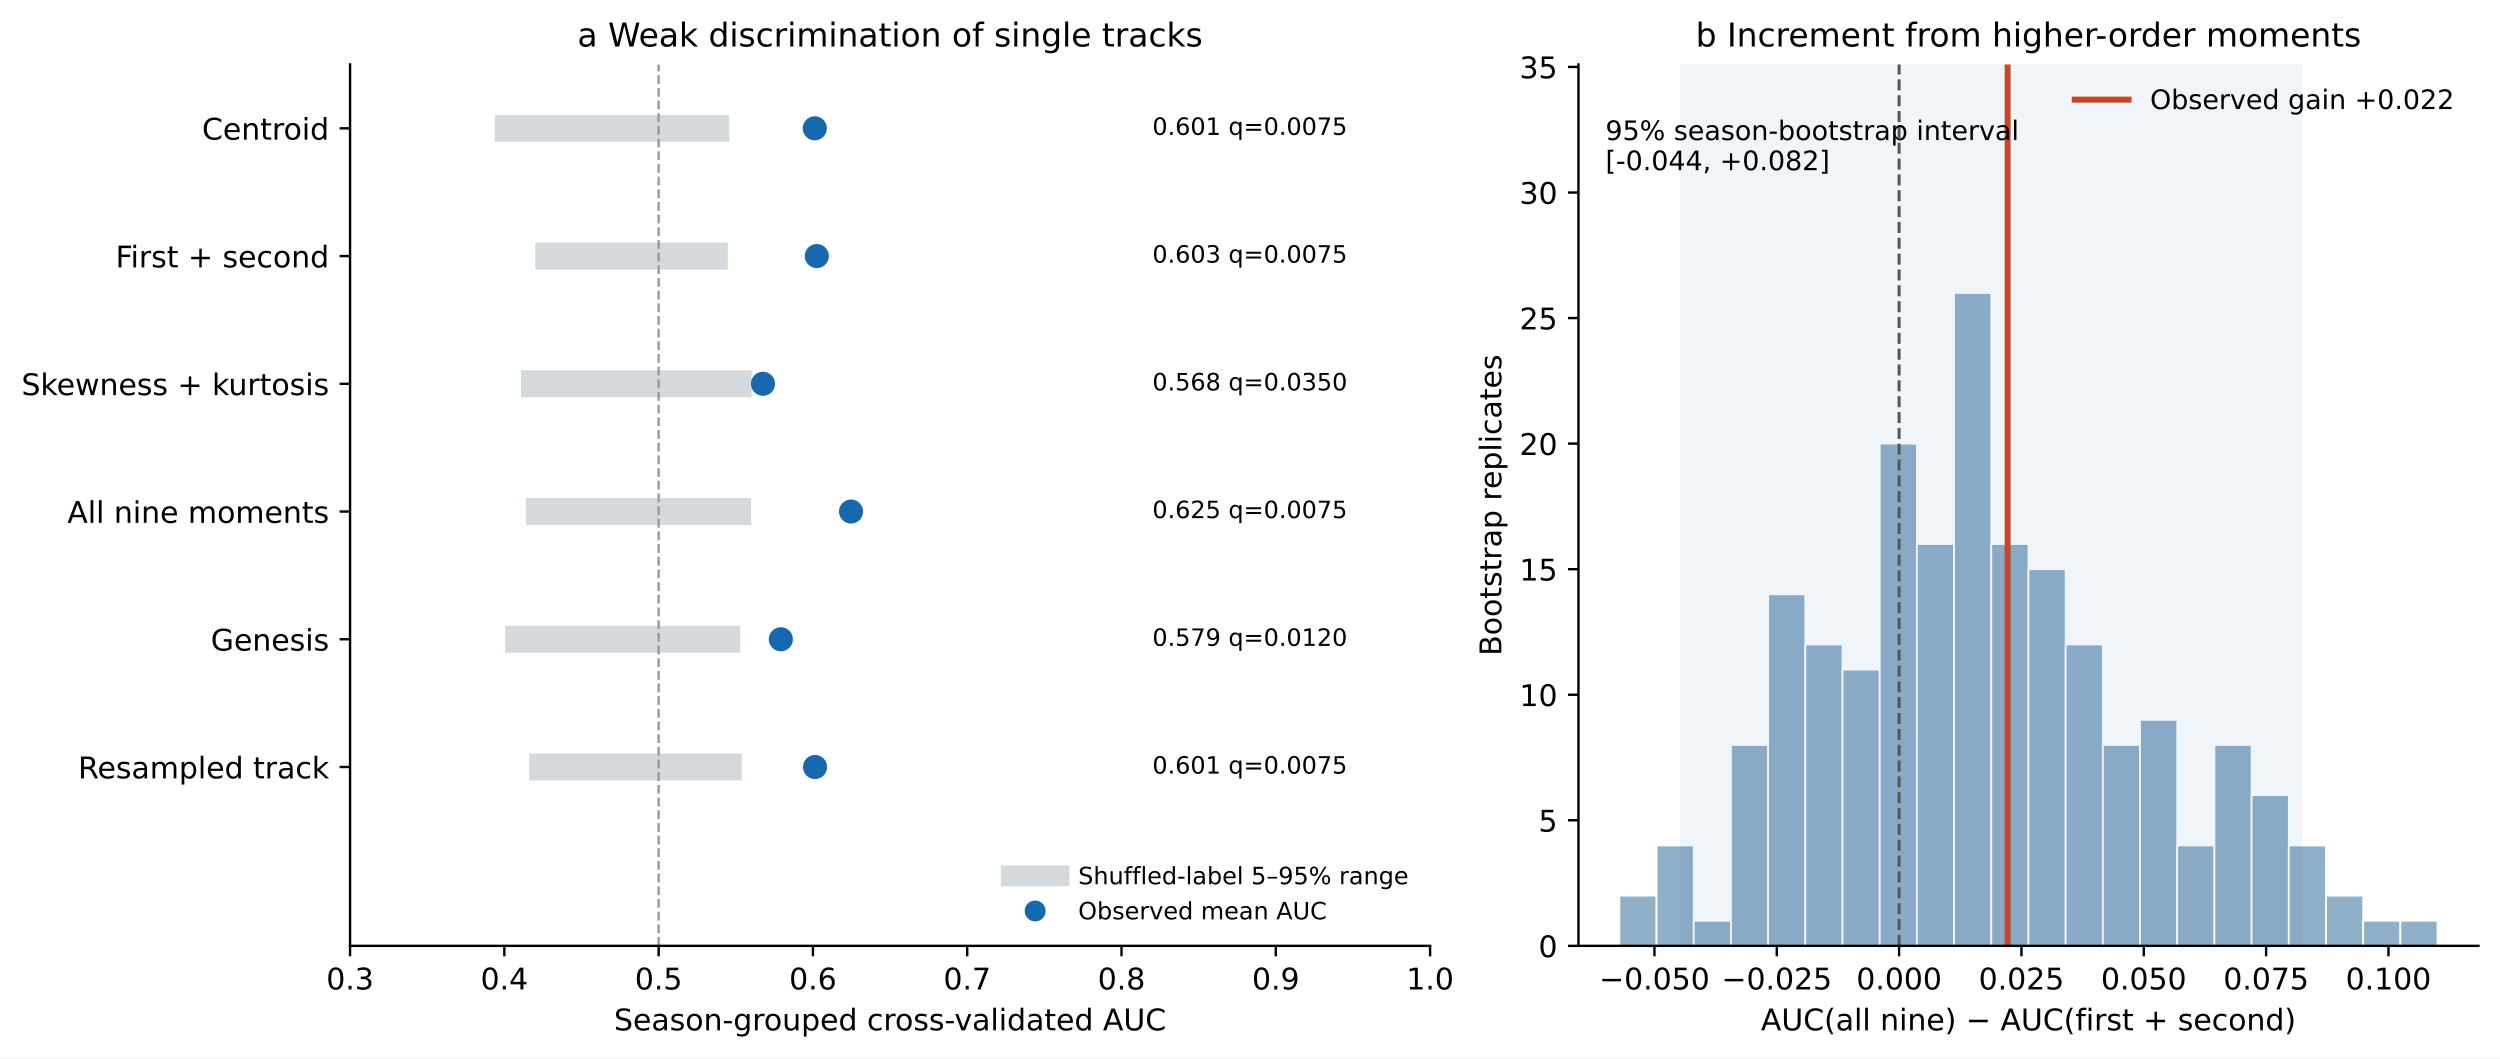
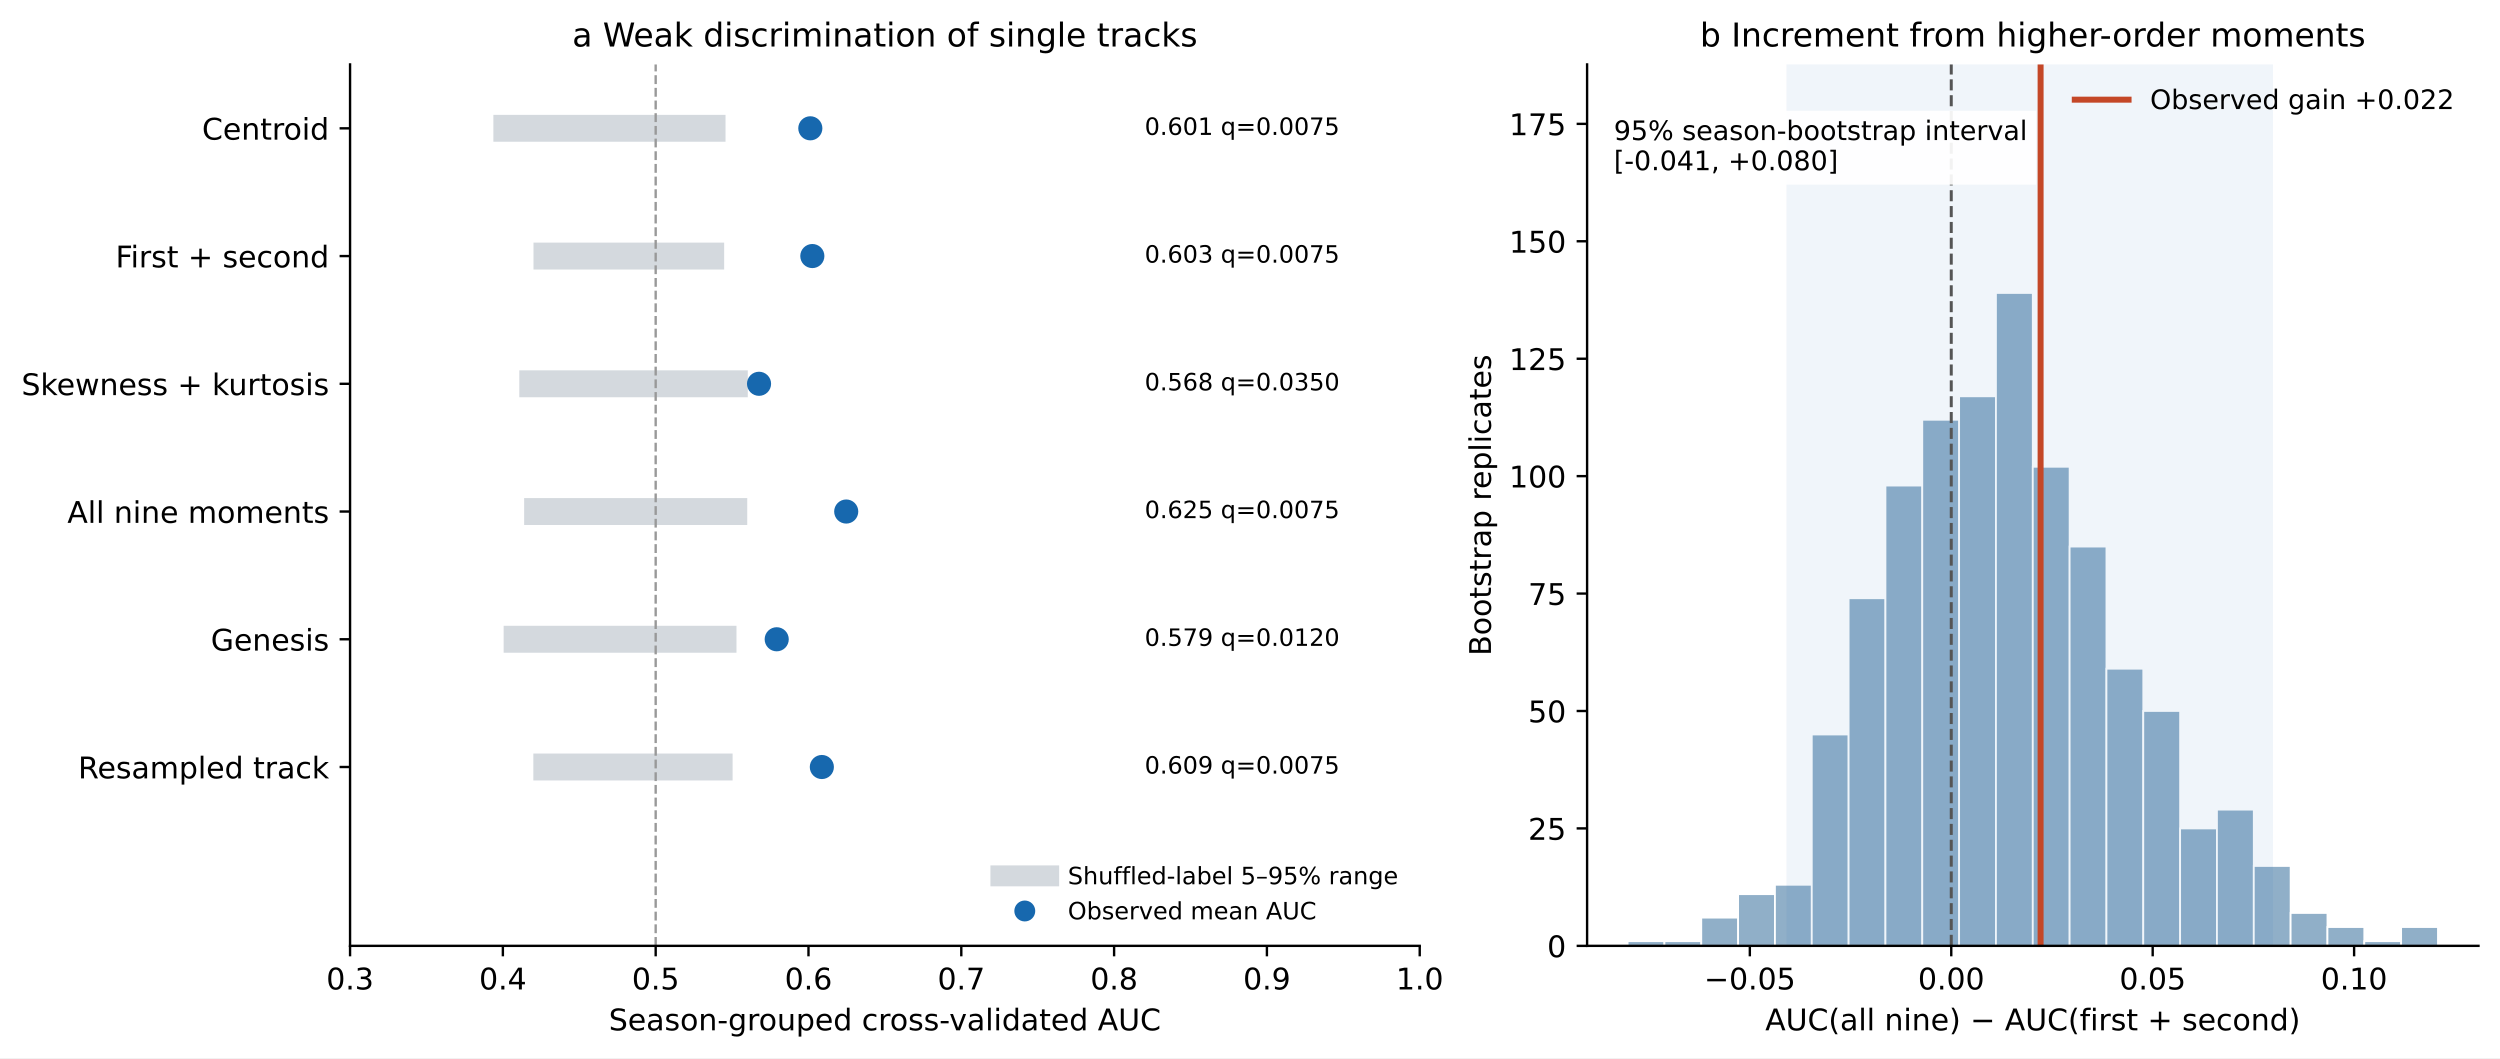
<svg xmlns="http://www.w3.org/2000/svg" xmlns:xlink="http://www.w3.org/1999/xlink" width="836.4pt" height="354pt" viewBox="0 0 836.4 354" version="1.1">
  <defs>
    <style type="text/css">*{stroke-linejoin: round; stroke-linecap: butt}</style>
  </defs>
  <g id="figure_1">
    <g id="patch_1">
      <path d="M 0 354  L 836.4 354  L 836.4 0  L 0 0  z " style="fill: #ffffff" />
    </g>
    <g id="axes_1">
      <g id="patch_2">
-         <path d="M 117.116 316.443  L 478.452 316.443  L 478.452 21.558  L 117.116 21.558  z " style="fill: #ffffff" />
+         <path d="M 117.116 316.443  L 474.981 316.443  L 474.981 21.558  L 117.116 21.558  z " style="fill: #ffffff" />
      </g>
      <g id="matplotlib.axis_1">
        <g id="xtick_1">
          <g id="line2d_1">
            <defs>
-               <path id="m82fbd889e7" d="M 0 0  L 0 3.5  " style="stroke: #000000; stroke-width: 0.8" />
+               <path id="m832412acba" d="M 0 0  L 0 3.5  " style="stroke: #000000; stroke-width: 0.8" />
            </defs>
            <g>
-               <use xlink:href="#m82fbd889e7" x="117.116" y="316.443" style="stroke: #000000; stroke-width: 0.8" />
+               <use xlink:href="#m832412acba" x="117.116" y="316.443" style="stroke: #000000; stroke-width: 0.8" />
            </g>
          </g>
          <g id="text_1">
            <text style="font-size: 10px; font-family: 'DejaVu Sans'; text-anchor: middle" x="117.116" y="331.042" transform="rotate(-0 117.1156 331.0417)">0.3</text>
          </g>
        </g>
        <g id="xtick_2">
          <g id="line2d_2">
            <g>
-               <use xlink:href="#m82fbd889e7" x="168.735" y="316.443" style="stroke: #000000; stroke-width: 0.8" />
+               <use xlink:href="#m832412acba" x="168.239" y="316.443" style="stroke: #000000; stroke-width: 0.8" />
            </g>
          </g>
          <g id="text_2">
-             <text style="font-size: 10px; font-family: 'DejaVu Sans'; text-anchor: middle" x="168.735" y="331.042" transform="rotate(-0 168.735 331.0417)">0.4</text>
+             <text style="font-size: 10px; font-family: 'DejaVu Sans'; text-anchor: middle" x="168.239" y="331.042" transform="rotate(-0 168.2393 331.0417)">0.4</text>
          </g>
        </g>
        <g id="xtick_3">
          <g id="line2d_3">
            <g>
-               <use xlink:href="#m82fbd889e7" x="220.354" y="316.443" style="stroke: #000000; stroke-width: 0.8" />
+               <use xlink:href="#m832412acba" x="219.363" y="316.443" style="stroke: #000000; stroke-width: 0.8" />
            </g>
          </g>
          <g id="text_3">
-             <text style="font-size: 10px; font-family: 'DejaVu Sans'; text-anchor: middle" x="220.354" y="331.042" transform="rotate(-0 220.3545 331.0417)">0.5</text>
+             <text style="font-size: 10px; font-family: 'DejaVu Sans'; text-anchor: middle" x="219.363" y="331.042" transform="rotate(-0 219.3629 331.0417)">0.5</text>
          </g>
        </g>
        <g id="xtick_4">
          <g id="line2d_4">
            <g>
-               <use xlink:href="#m82fbd889e7" x="271.974" y="316.443" style="stroke: #000000; stroke-width: 0.8" />
+               <use xlink:href="#m832412acba" x="270.487" y="316.443" style="stroke: #000000; stroke-width: 0.8" />
            </g>
          </g>
          <g id="text_4">
-             <text style="font-size: 10px; font-family: 'DejaVu Sans'; text-anchor: middle" x="271.974" y="331.042" transform="rotate(-0 271.9739 331.0417)">0.6</text>
+             <text style="font-size: 10px; font-family: 'DejaVu Sans'; text-anchor: middle" x="270.487" y="331.042" transform="rotate(-0 270.4865 331.0417)">0.6</text>
          </g>
        </g>
        <g id="xtick_5">
          <g id="line2d_5">
            <g>
-               <use xlink:href="#m82fbd889e7" x="323.593" y="316.443" style="stroke: #000000; stroke-width: 0.8" />
+               <use xlink:href="#m832412acba" x="321.61" y="316.443" style="stroke: #000000; stroke-width: 0.8" />
            </g>
          </g>
          <g id="text_5">
-             <text style="font-size: 10px; font-family: 'DejaVu Sans'; text-anchor: middle" x="323.593" y="331.042" transform="rotate(-0 323.5933 331.0417)">0.7</text>
+             <text style="font-size: 10px; font-family: 'DejaVu Sans'; text-anchor: middle" x="321.61" y="331.042" transform="rotate(-0 321.6102 331.0417)">0.7</text>
          </g>
        </g>
        <g id="xtick_6">
          <g id="line2d_6">
            <g>
-               <use xlink:href="#m82fbd889e7" x="375.213" y="316.443" style="stroke: #000000; stroke-width: 0.8" />
+               <use xlink:href="#m832412acba" x="372.734" y="316.443" style="stroke: #000000; stroke-width: 0.8" />
            </g>
          </g>
          <g id="text_6">
-             <text style="font-size: 10px; font-family: 'DejaVu Sans'; text-anchor: middle" x="375.213" y="331.042" transform="rotate(-0 375.2127 331.0417)">0.8</text>
+             <text style="font-size: 10px; font-family: 'DejaVu Sans'; text-anchor: middle" x="372.734" y="331.042" transform="rotate(-0 372.7338 331.0417)">0.8</text>
          </g>
        </g>
        <g id="xtick_7">
          <g id="line2d_7">
            <g>
-               <use xlink:href="#m82fbd889e7" x="426.832" y="316.443" style="stroke: #000000; stroke-width: 0.8" />
+               <use xlink:href="#m832412acba" x="423.857" y="316.443" style="stroke: #000000; stroke-width: 0.8" />
            </g>
          </g>
          <g id="text_7">
-             <text style="font-size: 10px; font-family: 'DejaVu Sans'; text-anchor: middle" x="426.832" y="331.042" transform="rotate(-0 426.8321 331.0417)">0.9</text>
+             <text style="font-size: 10px; font-family: 'DejaVu Sans'; text-anchor: middle" x="423.857" y="331.042" transform="rotate(-0 423.8575 331.0417)">0.9</text>
          </g>
        </g>
        <g id="xtick_8">
          <g id="line2d_8">
            <g>
-               <use xlink:href="#m82fbd889e7" x="478.452" y="316.443" style="stroke: #000000; stroke-width: 0.8" />
+               <use xlink:href="#m832412acba" x="474.981" y="316.443" style="stroke: #000000; stroke-width: 0.8" />
            </g>
          </g>
          <g id="text_8">
-             <text style="font-size: 10px; font-family: 'DejaVu Sans'; text-anchor: middle" x="478.452" y="331.042" transform="rotate(-0 478.4516 331.0417)">1.0</text>
+             <text style="font-size: 10px; font-family: 'DejaVu Sans'; text-anchor: middle" x="474.981" y="331.042" transform="rotate(-0 474.9811 331.0417)">1.0</text>
          </g>
        </g>
        <g id="text_9">
-           <text style="font-size: 10px; font-family: 'DejaVu Sans'; text-anchor: middle" x="297.784" y="344.72" transform="rotate(-0 297.7836 344.7198)">Season-grouped cross-validated AUC</text>
+           <text style="font-size: 10px; font-family: 'DejaVu Sans'; text-anchor: middle" x="296.048" y="344.72" transform="rotate(-0 296.0484 344.7198)">Season-grouped cross-validated AUC</text>
        </g>
      </g>
      <g id="matplotlib.axis_2">
        <g id="ytick_1">
          <g id="line2d_9">
            <defs>
-               <path id="mb1f8566d86" d="M 0 0  L -3.5 0  " style="stroke: #000000; stroke-width: 0.8" />
+               <path id="mccb483ec18" d="M 0 0  L -3.5 0  " style="stroke: #000000; stroke-width: 0.8" />
            </defs>
            <g>
-               <use xlink:href="#mb1f8566d86" x="117.116" y="42.927" style="stroke: #000000; stroke-width: 0.8" />
+               <use xlink:href="#mccb483ec18" x="117.116" y="42.927" style="stroke: #000000; stroke-width: 0.8" />
            </g>
          </g>
          <g id="text_10">
            <text style="font-size: 10px; font-family: 'DejaVu Sans'; text-anchor: end" x="110.116" y="46.726" transform="rotate(-0 110.1156 46.72598)">Centroid</text>
          </g>
        </g>
        <g id="ytick_2">
          <g id="line2d_10">
            <g>
-               <use xlink:href="#mb1f8566d86" x="117.116" y="85.664" style="stroke: #000000; stroke-width: 0.8" />
+               <use xlink:href="#mccb483ec18" x="117.116" y="85.664" style="stroke: #000000; stroke-width: 0.8" />
            </g>
          </g>
          <g id="text_11">
            <text style="font-size: 10px; font-family: 'DejaVu Sans'; text-anchor: end" x="110.116" y="89.463" transform="rotate(-0 110.1156 89.46293)">First + second</text>
          </g>
        </g>
        <g id="ytick_3">
          <g id="line2d_11">
            <g>
-               <use xlink:href="#mb1f8566d86" x="117.116" y="128.401" style="stroke: #000000; stroke-width: 0.8" />
+               <use xlink:href="#mccb483ec18" x="117.116" y="128.401" style="stroke: #000000; stroke-width: 0.8" />
            </g>
          </g>
          <g id="text_12">
            <text style="font-size: 10px; font-family: 'DejaVu Sans'; text-anchor: end" x="110.116" y="132.2" transform="rotate(-0 110.1156 132.1999)">Skewness + kurtosis</text>
          </g>
        </g>
        <g id="ytick_4">
          <g id="line2d_12">
            <g>
-               <use xlink:href="#mb1f8566d86" x="117.116" y="171.138" style="stroke: #000000; stroke-width: 0.8" />
+               <use xlink:href="#mccb483ec18" x="117.116" y="171.138" style="stroke: #000000; stroke-width: 0.8" />
            </g>
          </g>
          <g id="text_13">
            <text style="font-size: 10px; font-family: 'DejaVu Sans'; text-anchor: end" x="110.116" y="174.937" transform="rotate(-0 110.1156 174.9368)">All nine moments</text>
          </g>
        </g>
        <g id="ytick_5">
          <g id="line2d_13">
            <g>
-               <use xlink:href="#mb1f8566d86" x="117.116" y="213.875" style="stroke: #000000; stroke-width: 0.8" />
+               <use xlink:href="#mccb483ec18" x="117.116" y="213.875" style="stroke: #000000; stroke-width: 0.8" />
            </g>
          </g>
          <g id="text_14">
            <text style="font-size: 10px; font-family: 'DejaVu Sans'; text-anchor: end" x="110.116" y="217.674" transform="rotate(-0 110.1156 217.6738)">Genesis</text>
          </g>
        </g>
        <g id="ytick_6">
          <g id="line2d_14">
            <g>
-               <use xlink:href="#mb1f8566d86" x="117.116" y="256.612" style="stroke: #000000; stroke-width: 0.8" />
+               <use xlink:href="#mccb483ec18" x="117.116" y="256.612" style="stroke: #000000; stroke-width: 0.8" />
            </g>
          </g>
          <g id="text_15">
            <text style="font-size: 10px; font-family: 'DejaVu Sans'; text-anchor: end" x="110.116" y="260.411" transform="rotate(-0 110.1156 260.4108)">Resampled track</text>
          </g>
        </g>
      </g>
      <g id="line2d_15">
-         <path d="M 165.528 42.927  L 243.952 42.927  " clip-path="url(#pa5788b95f7)" style="fill: none; stroke: #d4d9de; stroke-width: 9" />
+         <path d="M 165.063 42.927  L 242.733 42.927  " clip-path="url(#pb0709f061c)" style="fill: none; stroke: #d4d9de; stroke-width: 9" />
      </g>
      <g id="line2d_16">
-         <path d="M 179.082 85.664  L 243.489 85.664  " clip-path="url(#pa5788b95f7)" style="fill: none; stroke: #d4d9de; stroke-width: 9" />
+         <path d="M 178.487 85.664  L 242.275 85.664  " clip-path="url(#pb0709f061c)" style="fill: none; stroke: #d4d9de; stroke-width: 9" />
      </g>
      <g id="line2d_17">
-         <path d="M 174.286 128.401  L 251.472 128.401  " clip-path="url(#pa5788b95f7)" style="fill: none; stroke: #d4d9de; stroke-width: 9" />
+         <path d="M 173.737 128.401  L 250.181 128.401  " clip-path="url(#pb0709f061c)" style="fill: none; stroke: #d4d9de; stroke-width: 9" />
      </g>
      <g id="line2d_18">
-         <path d="M 175.922 171.138  L 251.286 171.138  " clip-path="url(#pa5788b95f7)" style="fill: none; stroke: #d4d9de; stroke-width: 9" />
+         <path d="M 175.357 171.138  L 249.997 171.138  " clip-path="url(#pb0709f061c)" style="fill: none; stroke: #d4d9de; stroke-width: 9" />
      </g>
      <g id="line2d_19">
-         <path d="M 168.997 213.875  L 247.65 213.875  " clip-path="url(#pa5788b95f7)" style="fill: none; stroke: #d4d9de; stroke-width: 9" />
+         <path d="M 168.499 213.875  L 246.396 213.875  " clip-path="url(#pb0709f061c)" style="fill: none; stroke: #d4d9de; stroke-width: 9" />
      </g>
      <g id="line2d_20">
-         <path d="M 177.06 256.612  L 248.175 256.612  " clip-path="url(#pa5788b95f7)" style="fill: none; stroke: #d4d9de; stroke-width: 9" />
+         <path d="M 178.431 256.612  L 245.104 256.612  " clip-path="url(#pb0709f061c)" style="fill: none; stroke: #d4d9de; stroke-width: 9" />
      </g>
      <g id="line2d_21">
-         <path d="M 220.354 316.443  L 220.354 21.558  " clip-path="url(#pa5788b95f7)" style="fill: none; stroke-dasharray: 2.96,1.28; stroke-dashoffset: 0; stroke: #999999; stroke-width: 0.8" />
+         <path d="M 219.363 316.443  L 219.363 21.558  " clip-path="url(#pb0709f061c)" style="fill: none; stroke-dasharray: 2.96,1.28; stroke-dashoffset: 0; stroke: #999999; stroke-width: 0.8" />
      </g>
      <g id="patch_3">
        <path d="M 117.116 316.443  L 117.116 21.558  " style="fill: none; stroke: #000000; stroke-width: 0.8; stroke-linejoin: miter; stroke-linecap: square" />
      </g>
      <g id="patch_4">
-         <path d="M 117.116 316.443  L 478.452 316.443  " style="fill: none; stroke: #000000; stroke-width: 0.8; stroke-linejoin: miter; stroke-linecap: square" />
+         <path d="M 117.116 316.443  L 474.981 316.443  " style="fill: none; stroke: #000000; stroke-width: 0.8; stroke-linejoin: miter; stroke-linecap: square" />
      </g>
      <g id="text_16">
-         <text style="font-size: 8px; font-family: 'DejaVu Sans'; text-anchor: start" x="385.537" y="45.134" transform="rotate(-0 385.5366 45.13426)">0.601  q=0.0075</text>
+         <text style="font-size: 8px; font-family: 'DejaVu Sans'; text-anchor: start" x="382.959" y="45.134" transform="rotate(-0 382.9586 45.13426)">0.601  q=0.0075</text>
      </g>
      <g id="text_17">
-         <text style="font-size: 8px; font-family: 'DejaVu Sans'; text-anchor: start" x="385.537" y="87.871" transform="rotate(-0 385.5366 87.87121)">0.603  q=0.0075</text>
+         <text style="font-size: 8px; font-family: 'DejaVu Sans'; text-anchor: start" x="382.959" y="87.871" transform="rotate(-0 382.9586 87.87121)">0.603  q=0.0075</text>
      </g>
      <g id="text_18">
-         <text style="font-size: 8px; font-family: 'DejaVu Sans'; text-anchor: start" x="385.537" y="130.608" transform="rotate(-0 385.5366 130.6082)">0.568  q=0.0350</text>
+         <text style="font-size: 8px; font-family: 'DejaVu Sans'; text-anchor: start" x="382.959" y="130.608" transform="rotate(-0 382.9586 130.6082)">0.568  q=0.0350</text>
      </g>
      <g id="text_19">
-         <text style="font-size: 8px; font-family: 'DejaVu Sans'; text-anchor: start" x="385.537" y="173.345" transform="rotate(-0 385.5366 173.3451)">0.625  q=0.0075</text>
+         <text style="font-size: 8px; font-family: 'DejaVu Sans'; text-anchor: start" x="382.959" y="173.345" transform="rotate(-0 382.9586 173.3451)">0.625  q=0.0075</text>
      </g>
      <g id="text_20">
-         <text style="font-size: 8px; font-family: 'DejaVu Sans'; text-anchor: start" x="385.537" y="216.082" transform="rotate(-0 385.5366 216.0821)">0.579  q=0.0120</text>
+         <text style="font-size: 8px; font-family: 'DejaVu Sans'; text-anchor: start" x="382.959" y="216.082" transform="rotate(-0 382.9586 216.0821)">0.579  q=0.0120</text>
      </g>
      <g id="text_21">
-         <text style="font-size: 8px; font-family: 'DejaVu Sans'; text-anchor: start" x="385.537" y="258.819" transform="rotate(-0 385.5366 258.819)">0.601  q=0.0075</text>
+         <text style="font-size: 8px; font-family: 'DejaVu Sans'; text-anchor: start" x="382.959" y="258.819" transform="rotate(-0 382.9586 258.819)">0.609  q=0.0075</text>
      </g>
      <g id="text_22">
-         <text style="font-size: 11px; font-family: 'DejaVu Sans'; text-anchor: middle" x="297.784" y="15.558" transform="rotate(-0 297.7836 15.55828)">a  Weak discrimination of single tracks</text>
+         <text style="font-size: 11px; font-family: 'DejaVu Sans'; text-anchor: middle" x="296.048" y="15.558" transform="rotate(-0 296.0484 15.55828)">a  Weak discrimination of single tracks</text>
      </g>
      <g id="PathCollection_1">
        <defs>
-           <path id="m82c03197bf" d="M 0 3.536  C 0.938 3.536 1.837 3.163 2.5 2.5  C 3.163 1.837 3.536 0.938 3.536 0  C 3.536 -0.938 3.163 -1.837 2.5 -2.5  C 1.837 -3.163 0.938 -3.536 0 -3.536  C -0.938 -3.536 -1.837 -3.163 -2.5 -2.5  C -3.163 -1.837 -3.536 -0.938 -3.536 0  C -3.536 0.938 -3.163 1.837 -2.5 2.5  C -1.837 3.163 -0.938 3.536 0 3.536  z " style="stroke: #1768ae" />
+           <path id="m136014bc84" d="M 0 3.536  C 0.938 3.536 1.837 3.163 2.5 2.5  C 3.163 1.837 3.536 0.938 3.536 0  C 3.536 -0.938 3.163 -1.837 2.5 -2.5  C 1.837 -3.163 0.938 -3.536 0 -3.536  C -0.938 -3.536 -1.837 -3.163 -2.5 -2.5  C -3.163 -1.837 -3.536 -0.938 -3.536 0  C -3.536 0.938 -3.163 1.837 -2.5 2.5  C -1.837 3.163 -0.938 3.536 0 3.536  z " style="stroke: #1768ae" />
        </defs>
-         <g clip-path="url(#pa5788b95f7)">
-           <use xlink:href="#m82c03197bf" x="272.594" y="42.927" style="fill: #1768ae; stroke: #1768ae" />
+         <g clip-path="url(#pb0709f061c)">
+           <use xlink:href="#m136014bc84" x="271.101" y="42.927" style="fill: #1768ae; stroke: #1768ae" />
        </g>
      </g>
      <g id="PathCollection_2">
-         <g clip-path="url(#pa5788b95f7)">
-           <use xlink:href="#m82c03197bf" x="273.274" y="85.664" style="fill: #1768ae; stroke: #1768ae" />
+         <g clip-path="url(#pb0709f061c)">
+           <use xlink:href="#m136014bc84" x="271.774" y="85.664" style="fill: #1768ae; stroke: #1768ae" />
        </g>
      </g>
      <g id="PathCollection_3">
-         <g clip-path="url(#pa5788b95f7)">
-           <use xlink:href="#m82c03197bf" x="255.269" y="128.401" style="fill: #1768ae; stroke: #1768ae" />
+         <g clip-path="url(#pb0709f061c)">
+           <use xlink:href="#m136014bc84" x="253.942" y="128.401" style="fill: #1768ae; stroke: #1768ae" />
        </g>
      </g>
      <g id="PathCollection_4">
-         <g clip-path="url(#pa5788b95f7)">
-           <use xlink:href="#m82c03197bf" x="284.722" y="171.138" style="fill: #1768ae; stroke: #1768ae" />
+         <g clip-path="url(#pb0709f061c)">
+           <use xlink:href="#m136014bc84" x="283.112" y="171.138" style="fill: #1768ae; stroke: #1768ae" />
        </g>
      </g>
      <g id="PathCollection_5">
-         <g clip-path="url(#pa5788b95f7)">
-           <use xlink:href="#m82c03197bf" x="261.24" y="213.875" style="fill: #1768ae; stroke: #1768ae" />
+         <g clip-path="url(#pb0709f061c)">
+           <use xlink:href="#m136014bc84" x="259.856" y="213.875" style="fill: #1768ae; stroke: #1768ae" />
        </g>
      </g>
      <g id="PathCollection_6">
-         <g clip-path="url(#pa5788b95f7)">
-           <use xlink:href="#m82c03197bf" x="272.678" y="256.612" style="fill: #1768ae; stroke: #1768ae" />
+         <g clip-path="url(#pb0709f061c)">
+           <use xlink:href="#m136014bc84" x="274.957" y="256.612" style="fill: #1768ae; stroke: #1768ae" />
        </g>
      </g>
      <g id="legend_1">
        <g id="line2d_22">
-           <path d="M 338.323 293.037  L 346.323 293.037  L 354.323 293.037  " style="fill: none; stroke: #d4d9de; stroke-width: 7; stroke-linecap: square" />
+           <path d="M 334.852 293.037  L 342.852 293.037  L 350.852 293.037  " style="fill: none; stroke: #d4d9de; stroke-width: 7; stroke-linecap: square" />
        </g>
        <g id="text_23">
-           <text style="font-size: 8px; font-family: 'DejaVu Sans'; text-anchor: start" x="360.723" y="295.837" transform="rotate(-0 360.7228 295.837)">Shuffled-label 5–95% range</text>
+           <text style="font-size: 8px; font-family: 'DejaVu Sans'; text-anchor: start" x="357.252" y="295.837" transform="rotate(-0 357.2524 295.837)">Shuffled-label 5–95% range</text>
        </g>
        <g id="line2d_23">
          <defs>
-             <path id="m5c2bfd6a85" d="M 0 3  C 0.796 3 1.559 2.684 2.121 2.121  C 2.684 1.559 3 0.796 3 0  C 3 -0.796 2.684 -1.559 2.121 -2.121  C 1.559 -2.684 0.796 -3 0 -3  C -0.796 -3 -1.559 -2.684 -2.121 -2.121  C -2.684 -1.559 -3 -0.796 -3 0  C -3 0.796 -2.684 1.559 -2.121 2.121  C -1.559 2.684 -0.796 3 0 3  z " style="stroke: #1768ae" />
+             <path id="m971d408ca9" d="M 0 3  C 0.796 3 1.559 2.684 2.121 2.121  C 2.684 1.559 3 0.796 3 0  C 3 -0.796 2.684 -1.559 2.121 -2.121  C 1.559 -2.684 0.796 -3 0 -3  C -0.796 -3 -1.559 -2.684 -2.121 -2.121  C -2.684 -1.559 -3 -0.796 -3 0  C -3 0.796 -2.684 1.559 -2.121 2.121  C -1.559 2.684 -0.796 3 0 3  z " style="stroke: #1768ae" />
          </defs>
          <g>
-             <use xlink:href="#m5c2bfd6a85" x="346.323" y="304.78" style="fill: #1768ae; stroke: #1768ae" />
+             <use xlink:href="#m971d408ca9" x="342.852" y="304.78" style="fill: #1768ae; stroke: #1768ae" />
          </g>
        </g>
        <g id="text_24">
-           <text style="font-size: 8px; font-family: 'DejaVu Sans'; text-anchor: start" x="360.723" y="307.58" transform="rotate(-0 360.7228 307.5795)">Observed mean AUC</text>
+           <text style="font-size: 8px; font-family: 'DejaVu Sans'; text-anchor: start" x="357.252" y="307.58" transform="rotate(-0 357.2524 307.5795)">Observed mean AUC</text>
        </g>
      </g>
    </g>
    <g id="axes_2">
      <g id="patch_5">
-         <path d="M 528.086 316.443  L 829.2 316.443  L 829.2 21.558  L 528.086 21.558  z " style="fill: #ffffff" />
+         <path d="M 530.978 316.443  L 829.2 316.443  L 829.2 21.558  L 530.978 21.558  z " style="fill: #ffffff" />
      </g>
      <g id="patch_6">
-         <path d="M 541.773 316.443  L 554.216 316.443  L 554.216 299.641  L 541.773 299.641  z " clip-path="url(#pbb66326178)" style="fill: #90afc8; stroke: #ffffff; stroke-width: 0.6; stroke-linejoin: miter" />
+         <path d="M 544.534 316.443  L 556.857 316.443  L 556.857 314.872  L 544.534 314.872  z " clip-path="url(#p665511a34e)" style="fill: #90afc8; stroke: #ffffff; stroke-width: 0.6; stroke-linejoin: miter" />
      </g>
      <g id="patch_7">
-         <path d="M 554.216 316.443  L 566.659 316.443  L 566.659 282.838  L 554.216 282.838  z " clip-path="url(#pbb66326178)" style="fill: #90afc8; stroke: #ffffff; stroke-width: 0.6; stroke-linejoin: miter" />
+         <path d="M 556.857 316.443  L 569.18 316.443  L 569.18 314.872  L 556.857 314.872  z " clip-path="url(#p665511a34e)" style="fill: #90afc8; stroke: #ffffff; stroke-width: 0.6; stroke-linejoin: miter" />
      </g>
      <g id="patch_8">
-         <path d="M 566.659 316.443  L 579.101 316.443  L 579.101 308.042  L 566.659 308.042  z " clip-path="url(#pbb66326178)" style="fill: #90afc8; stroke: #ffffff; stroke-width: 0.6; stroke-linejoin: miter" />
+         <path d="M 569.18 316.443  L 581.503 316.443  L 581.503 307.014  L 569.18 307.014  z " clip-path="url(#p665511a34e)" style="fill: #90afc8; stroke: #ffffff; stroke-width: 0.6; stroke-linejoin: miter" />
      </g>
      <g id="patch_9">
-         <path d="M 579.101 316.443  L 591.544 316.443  L 591.544 249.233  L 579.101 249.233  z " clip-path="url(#pbb66326178)" style="fill: #90afc8; stroke: #ffffff; stroke-width: 0.6; stroke-linejoin: miter" />
+         <path d="M 581.503 316.443  L 593.827 316.443  L 593.827 299.157  L 581.503 299.157  z " clip-path="url(#p665511a34e)" style="fill: #90afc8; stroke: #ffffff; stroke-width: 0.6; stroke-linejoin: miter" />
      </g>
      <g id="patch_10">
-         <path d="M 591.544 316.443  L 603.987 316.443  L 603.987 198.825  L 591.544 198.825  z " clip-path="url(#pbb66326178)" style="fill: #90afc8; stroke: #ffffff; stroke-width: 0.6; stroke-linejoin: miter" />
+         <path d="M 593.827 316.443  L 606.15 316.443  L 606.15 296.014  L 593.827 296.014  z " clip-path="url(#p665511a34e)" style="fill: #90afc8; stroke: #ffffff; stroke-width: 0.6; stroke-linejoin: miter" />
      </g>
      <g id="patch_11">
-         <path d="M 603.987 316.443  L 616.429 316.443  L 616.429 215.628  L 603.987 215.628  z " clip-path="url(#pbb66326178)" style="fill: #90afc8; stroke: #ffffff; stroke-width: 0.6; stroke-linejoin: miter" />
+         <path d="M 606.15 316.443  L 618.473 316.443  L 618.473 245.727  L 606.15 245.727  z " clip-path="url(#p665511a34e)" style="fill: #90afc8; stroke: #ffffff; stroke-width: 0.6; stroke-linejoin: miter" />
      </g>
      <g id="patch_12">
-         <path d="M 616.429 316.443  L 628.872 316.443  L 628.872 224.029  L 616.429 224.029  z " clip-path="url(#pbb66326178)" style="fill: #90afc8; stroke: #ffffff; stroke-width: 0.6; stroke-linejoin: miter" />
+         <path d="M 618.473 316.443  L 630.796 316.443  L 630.796 200.155  L 618.473 200.155  z " clip-path="url(#p665511a34e)" style="fill: #90afc8; stroke: #ffffff; stroke-width: 0.6; stroke-linejoin: miter" />
      </g>
      <g id="patch_13">
-         <path d="M 628.872 316.443  L 641.315 316.443  L 641.315 148.418  L 628.872 148.418  z " clip-path="url(#pbb66326178)" style="fill: #90afc8; stroke: #ffffff; stroke-width: 0.6; stroke-linejoin: miter" />
+         <path d="M 630.796 316.443  L 643.119 316.443  L 643.119 162.44  L 630.796 162.44  z " clip-path="url(#p665511a34e)" style="fill: #90afc8; stroke: #ffffff; stroke-width: 0.6; stroke-linejoin: miter" />
      </g>
      <g id="patch_14">
-         <path d="M 641.315 316.443  L 653.757 316.443  L 653.757 182.023  L 641.315 182.023  z " clip-path="url(#pbb66326178)" style="fill: #90afc8; stroke: #ffffff; stroke-width: 0.6; stroke-linejoin: miter" />
+         <path d="M 643.119 316.443  L 655.443 316.443  L 655.443 140.439  L 643.119 140.439  z " clip-path="url(#p665511a34e)" style="fill: #90afc8; stroke: #ffffff; stroke-width: 0.6; stroke-linejoin: miter" />
      </g>
      <g id="patch_15">
-         <path d="M 653.757 316.443  L 666.2 316.443  L 666.2 98.01  L 653.757 98.01  z " clip-path="url(#pbb66326178)" style="fill: #90afc8; stroke: #ffffff; stroke-width: 0.6; stroke-linejoin: miter" />
+         <path d="M 655.443 316.443  L 667.766 316.443  L 667.766 132.582  L 655.443 132.582  z " clip-path="url(#p665511a34e)" style="fill: #90afc8; stroke: #ffffff; stroke-width: 0.6; stroke-linejoin: miter" />
      </g>
      <g id="patch_16">
-         <path d="M 666.2 316.443  L 678.643 316.443  L 678.643 182.023  L 666.2 182.023  z " clip-path="url(#pbb66326178)" style="fill: #90afc8; stroke: #ffffff; stroke-width: 0.6; stroke-linejoin: miter" />
+         <path d="M 667.766 316.443  L 680.089 316.443  L 680.089 98.01  L 667.766 98.01  z " clip-path="url(#p665511a34e)" style="fill: #90afc8; stroke: #ffffff; stroke-width: 0.6; stroke-linejoin: miter" />
      </g>
      <g id="patch_17">
-         <path d="M 678.643 316.443  L 691.086 316.443  L 691.086 190.424  L 678.643 190.424  z " clip-path="url(#pbb66326178)" style="fill: #90afc8; stroke: #ffffff; stroke-width: 0.6; stroke-linejoin: miter" />
+         <path d="M 680.089 316.443  L 692.412 316.443  L 692.412 156.154  L 680.089 156.154  z " clip-path="url(#p665511a34e)" style="fill: #90afc8; stroke: #ffffff; stroke-width: 0.6; stroke-linejoin: miter" />
      </g>
      <g id="patch_18">
-         <path d="M 691.086 316.443  L 703.528 316.443  L 703.528 215.628  L 691.086 215.628  z " clip-path="url(#pbb66326178)" style="fill: #90afc8; stroke: #ffffff; stroke-width: 0.6; stroke-linejoin: miter" />
+         <path d="M 692.412 316.443  L 704.735 316.443  L 704.735 182.869  L 692.412 182.869  z " clip-path="url(#p665511a34e)" style="fill: #90afc8; stroke: #ffffff; stroke-width: 0.6; stroke-linejoin: miter" />
      </g>
      <g id="patch_19">
-         <path d="M 703.528 316.443  L 715.971 316.443  L 715.971 249.233  L 703.528 249.233  z " clip-path="url(#pbb66326178)" style="fill: #90afc8; stroke: #ffffff; stroke-width: 0.6; stroke-linejoin: miter" />
+         <path d="M 704.735 316.443  L 717.058 316.443  L 717.058 223.727  L 704.735 223.727  z " clip-path="url(#p665511a34e)" style="fill: #90afc8; stroke: #ffffff; stroke-width: 0.6; stroke-linejoin: miter" />
      </g>
      <g id="patch_20">
-         <path d="M 715.971 316.443  L 728.414 316.443  L 728.414 240.832  L 715.971 240.832  z " clip-path="url(#pbb66326178)" style="fill: #90afc8; stroke: #ffffff; stroke-width: 0.6; stroke-linejoin: miter" />
+         <path d="M 717.058 316.443  L 729.382 316.443  L 729.382 237.87  L 717.058 237.87  z " clip-path="url(#p665511a34e)" style="fill: #90afc8; stroke: #ffffff; stroke-width: 0.6; stroke-linejoin: miter" />
      </g>
      <g id="patch_21">
-         <path d="M 728.414 316.443  L 740.856 316.443  L 740.856 282.838  L 728.414 282.838  z " clip-path="url(#pbb66326178)" style="fill: #90afc8; stroke: #ffffff; stroke-width: 0.6; stroke-linejoin: miter" />
+         <path d="M 729.382 316.443  L 741.705 316.443  L 741.705 277.157  L 729.382 277.157  z " clip-path="url(#p665511a34e)" style="fill: #90afc8; stroke: #ffffff; stroke-width: 0.6; stroke-linejoin: miter" />
      </g>
      <g id="patch_22">
-         <path d="M 740.856 316.443  L 753.299 316.443  L 753.299 249.233  L 740.856 249.233  z " clip-path="url(#pbb66326178)" style="fill: #90afc8; stroke: #ffffff; stroke-width: 0.6; stroke-linejoin: miter" />
+         <path d="M 741.705 316.443  L 754.028 316.443  L 754.028 270.871  L 741.705 270.871  z " clip-path="url(#p665511a34e)" style="fill: #90afc8; stroke: #ffffff; stroke-width: 0.6; stroke-linejoin: miter" />
      </g>
      <g id="patch_23">
-         <path d="M 753.299 316.443  L 765.742 316.443  L 765.742 266.036  L 753.299 266.036  z " clip-path="url(#pbb66326178)" style="fill: #90afc8; stroke: #ffffff; stroke-width: 0.6; stroke-linejoin: miter" />
+         <path d="M 754.028 316.443  L 766.351 316.443  L 766.351 289.728  L 754.028 289.728  z " clip-path="url(#p665511a34e)" style="fill: #90afc8; stroke: #ffffff; stroke-width: 0.6; stroke-linejoin: miter" />
      </g>
      <g id="patch_24">
-         <path d="M 765.742 316.443  L 778.184 316.443  L 778.184 282.838  L 765.742 282.838  z " clip-path="url(#pbb66326178)" style="fill: #90afc8; stroke: #ffffff; stroke-width: 0.6; stroke-linejoin: miter" />
+         <path d="M 766.351 316.443  L 778.674 316.443  L 778.674 305.443  L 766.351 305.443  z " clip-path="url(#p665511a34e)" style="fill: #90afc8; stroke: #ffffff; stroke-width: 0.6; stroke-linejoin: miter" />
      </g>
      <g id="patch_25">
-         <path d="M 778.184 316.443  L 790.627 316.443  L 790.627 299.641  L 778.184 299.641  z " clip-path="url(#pbb66326178)" style="fill: #90afc8; stroke: #ffffff; stroke-width: 0.6; stroke-linejoin: miter" />
+         <path d="M 778.674 316.443  L 790.998 316.443  L 790.998 310.157  L 778.674 310.157  z " clip-path="url(#p665511a34e)" style="fill: #90afc8; stroke: #ffffff; stroke-width: 0.6; stroke-linejoin: miter" />
      </g>
      <g id="patch_26">
-         <path d="M 790.627 316.443  L 803.07 316.443  L 803.07 308.042  L 790.627 308.042  z " clip-path="url(#pbb66326178)" style="fill: #90afc8; stroke: #ffffff; stroke-width: 0.6; stroke-linejoin: miter" />
+         <path d="M 790.998 316.443  L 803.321 316.443  L 803.321 314.872  L 790.998 314.872  z " clip-path="url(#p665511a34e)" style="fill: #90afc8; stroke: #ffffff; stroke-width: 0.6; stroke-linejoin: miter" />
      </g>
      <g id="patch_27">
-         <path d="M 803.07 316.443  L 815.513 316.443  L 815.513 308.042  L 803.07 308.042  z " clip-path="url(#pbb66326178)" style="fill: #90afc8; stroke: #ffffff; stroke-width: 0.6; stroke-linejoin: miter" />
+         <path d="M 803.321 316.443  L 815.644 316.443  L 815.644 310.157  L 803.321 310.157  z " clip-path="url(#p665511a34e)" style="fill: #90afc8; stroke: #ffffff; stroke-width: 0.6; stroke-linejoin: miter" />
      </g>
      <g id="patch_28">
-         <path d="M 562.703 316.443  L 769.77 316.443  L 769.77 21.558  L 562.703 21.558  z " clip-path="url(#pbb66326178)" style="fill: #1768ae; opacity: 0.07; stroke: #1768ae; stroke-linejoin: miter" />
+         <path d="M 598.192 316.443  L 759.962 316.443  L 759.962 21.558  L 598.192 21.558  z " clip-path="url(#p665511a34e)" style="fill: #1768ae; opacity: 0.07; stroke: #1768ae; stroke-linejoin: miter" />
      </g>
      <g id="matplotlib.axis_3">
        <g id="xtick_9">
          <g id="line2d_24">
            <g>
-               <use xlink:href="#m82fbd889e7" x="553.507" y="316.443" style="stroke: #000000; stroke-width: 0.8" />
+               <use xlink:href="#m832412acba" x="585.424" y="316.443" style="stroke: #000000; stroke-width: 0.8" />
            </g>
          </g>
          <g id="text_25">
-             <text style="font-size: 10px; font-family: 'DejaVu Sans'; text-anchor: middle" x="553.507" y="331.042" transform="rotate(-0 553.5071 331.0417)">−0.050</text>
+             <text style="font-size: 10px; font-family: 'DejaVu Sans'; text-anchor: middle" x="585.424" y="331.042" transform="rotate(-0 585.4235 331.0417)">−0.05</text>
          </g>
        </g>
        <g id="xtick_10">
          <g id="line2d_25">
            <g>
-               <use xlink:href="#m82fbd889e7" x="594.436" y="316.443" style="stroke: #000000; stroke-width: 0.8" />
+               <use xlink:href="#m832412acba" x="652.813" y="316.443" style="stroke: #000000; stroke-width: 0.8" />
            </g>
          </g>
          <g id="text_26">
-             <text style="font-size: 10px; font-family: 'DejaVu Sans'; text-anchor: middle" x="594.436" y="331.042" transform="rotate(-0 594.4359 331.0417)">−0.025</text>
+             <text style="font-size: 10px; font-family: 'DejaVu Sans'; text-anchor: middle" x="652.813" y="331.042" transform="rotate(-0 652.8128 331.0417)">0.00</text>
          </g>
        </g>
        <g id="xtick_11">
          <g id="line2d_26">
            <g>
-               <use xlink:href="#m82fbd889e7" x="635.365" y="316.443" style="stroke: #000000; stroke-width: 0.8" />
+               <use xlink:href="#m832412acba" x="720.202" y="316.443" style="stroke: #000000; stroke-width: 0.8" />
            </g>
          </g>
          <g id="text_27">
-             <text style="font-size: 10px; font-family: 'DejaVu Sans'; text-anchor: middle" x="635.365" y="331.042" transform="rotate(-0 635.3646 331.0417)">0.000</text>
+             <text style="font-size: 10px; font-family: 'DejaVu Sans'; text-anchor: middle" x="720.202" y="331.042" transform="rotate(-0 720.2021 331.0417)">0.05</text>
          </g>
        </g>
        <g id="xtick_12">
          <g id="line2d_27">
            <g>
-               <use xlink:href="#m82fbd889e7" x="676.293" y="316.443" style="stroke: #000000; stroke-width: 0.8" />
+               <use xlink:href="#m832412acba" x="787.591" y="316.443" style="stroke: #000000; stroke-width: 0.8" />
            </g>
          </g>
          <g id="text_28">
-             <text style="font-size: 10px; font-family: 'DejaVu Sans'; text-anchor: middle" x="676.293" y="331.042" transform="rotate(-0 676.2934 331.0417)">0.025</text>
-           </g>
-         </g>
-         <g id="xtick_13">
-           <g id="line2d_28">
-             <g>
-               <use xlink:href="#m82fbd889e7" x="717.222" y="316.443" style="stroke: #000000; stroke-width: 0.8" />
-             </g>
-           </g>
-           <g id="text_29">
-             <text style="font-size: 10px; font-family: 'DejaVu Sans'; text-anchor: middle" x="717.222" y="331.042" transform="rotate(-0 717.2221 331.0417)">0.050</text>
-           </g>
-         </g>
-         <g id="xtick_14">
-           <g id="line2d_29">
-             <g>
-               <use xlink:href="#m82fbd889e7" x="758.151" y="316.443" style="stroke: #000000; stroke-width: 0.8" />
-             </g>
-           </g>
-           <g id="text_30">
-             <text style="font-size: 10px; font-family: 'DejaVu Sans'; text-anchor: middle" x="758.151" y="331.042" transform="rotate(-0 758.1509 331.0417)">0.075</text>
-           </g>
-         </g>
-         <g id="xtick_15">
-           <g id="line2d_30">
-             <g>
-               <use xlink:href="#m82fbd889e7" x="799.08" y="316.443" style="stroke: #000000; stroke-width: 0.8" />
-             </g>
-           </g>
-           <g id="text_31">
-             <text style="font-size: 10px; font-family: 'DejaVu Sans'; text-anchor: middle" x="799.08" y="331.042" transform="rotate(-0 799.0797 331.0417)">0.100</text>
-           </g>
-         </g>
-         <g id="text_32">
-           <text style="font-size: 10px; font-family: 'DejaVu Sans'; text-anchor: middle" x="678.643" y="344.72" transform="rotate(-0 678.6429 344.7198)">AUC(all nine) − AUC(first + second)</text>
+             <text style="font-size: 10px; font-family: 'DejaVu Sans'; text-anchor: middle" x="787.591" y="331.042" transform="rotate(-0 787.5914 331.0417)">0.10</text>
+           </g>
+         </g>
+         <g id="text_29">
+           <text style="font-size: 10px; font-family: 'DejaVu Sans'; text-anchor: middle" x="680.089" y="344.72" transform="rotate(-0 680.0889 344.7198)">AUC(all nine) − AUC(first + second)</text>
        </g>
      </g>
      <g id="matplotlib.axis_4">
        <g id="ytick_7">
+           <g id="line2d_28">
+             <g>
+               <use xlink:href="#mccb483ec18" x="530.978" y="316.443" style="stroke: #000000; stroke-width: 0.8" />
+             </g>
+           </g>
+           <g id="text_30">
+             <text style="font-size: 10px; font-family: 'DejaVu Sans'; text-anchor: end" x="523.978" y="320.242" transform="rotate(-0 523.9783 320.2425)">0</text>
+           </g>
+         </g>
+         <g id="ytick_8">
+           <g id="line2d_29">
+             <g>
+               <use xlink:href="#mccb483ec18" x="530.978" y="277.157" style="stroke: #000000; stroke-width: 0.8" />
+             </g>
+           </g>
+           <g id="text_31">
+             <text style="font-size: 10px; font-family: 'DejaVu Sans'; text-anchor: end" x="523.978" y="280.956" transform="rotate(-0 523.9783 280.9559)">25</text>
+           </g>
+         </g>
+         <g id="ytick_9">
+           <g id="line2d_30">
+             <g>
+               <use xlink:href="#mccb483ec18" x="530.978" y="237.87" style="stroke: #000000; stroke-width: 0.8" />
+             </g>
+           </g>
+           <g id="text_32">
+             <text style="font-size: 10px; font-family: 'DejaVu Sans'; text-anchor: end" x="523.978" y="241.669" transform="rotate(-0 523.9783 241.6694)">50</text>
+           </g>
+         </g>
+         <g id="ytick_10">
          <g id="line2d_31">
            <g>
-               <use xlink:href="#mb1f8566d86" x="528.086" y="316.443" style="stroke: #000000; stroke-width: 0.8" />
+               <use xlink:href="#mccb483ec18" x="530.978" y="198.584" style="stroke: #000000; stroke-width: 0.8" />
            </g>
          </g>
          <g id="text_33">
-             <text style="font-size: 10px; font-family: 'DejaVu Sans'; text-anchor: end" x="521.086" y="320.242" transform="rotate(-0 521.0862 320.2425)">0</text>
-           </g>
-         </g>
-         <g id="ytick_8">
+             <text style="font-size: 10px; font-family: 'DejaVu Sans'; text-anchor: end" x="523.978" y="202.383" transform="rotate(-0 523.9783 202.3828)">75</text>
+           </g>
+         </g>
+         <g id="ytick_11">
          <g id="line2d_32">
            <g>
-               <use xlink:href="#mb1f8566d86" x="528.086" y="274.437" style="stroke: #000000; stroke-width: 0.8" />
+               <use xlink:href="#mccb483ec18" x="530.978" y="159.297" style="stroke: #000000; stroke-width: 0.8" />
            </g>
          </g>
          <g id="text_34">
-             <text style="font-size: 10px; font-family: 'DejaVu Sans'; text-anchor: end" x="521.086" y="278.236" transform="rotate(-0 521.0862 278.2361)">5</text>
-           </g>
-         </g>
-         <g id="ytick_9">
+             <text style="font-size: 10px; font-family: 'DejaVu Sans'; text-anchor: end" x="523.978" y="163.096" transform="rotate(-0 523.9783 163.0962)">100</text>
+           </g>
+         </g>
+         <g id="ytick_12">
          <g id="line2d_33">
            <g>
-               <use xlink:href="#mb1f8566d86" x="528.086" y="232.43" style="stroke: #000000; stroke-width: 0.8" />
+               <use xlink:href="#mccb483ec18" x="530.978" y="120.01" style="stroke: #000000; stroke-width: 0.8" />
            </g>
          </g>
          <g id="text_35">
-             <text style="font-size: 10px; font-family: 'DejaVu Sans'; text-anchor: end" x="521.086" y="236.23" transform="rotate(-0 521.0862 236.2297)">10</text>
-           </g>
-         </g>
-         <g id="ytick_10">
+             <text style="font-size: 10px; font-family: 'DejaVu Sans'; text-anchor: end" x="523.978" y="123.81" transform="rotate(-0 523.9783 123.8096)">125</text>
+           </g>
+         </g>
+         <g id="ytick_13">
          <g id="line2d_34">
            <g>
-               <use xlink:href="#mb1f8566d86" x="528.086" y="190.424" style="stroke: #000000; stroke-width: 0.8" />
+               <use xlink:href="#mccb483ec18" x="530.978" y="80.724" style="stroke: #000000; stroke-width: 0.8" />
            </g>
          </g>
          <g id="text_36">
-             <text style="font-size: 10px; font-family: 'DejaVu Sans'; text-anchor: end" x="521.086" y="194.223" transform="rotate(-0 521.0862 194.2233)">15</text>
-           </g>
-         </g>
-         <g id="ytick_11">
+             <text style="font-size: 10px; font-family: 'DejaVu Sans'; text-anchor: end" x="523.978" y="84.523" transform="rotate(-0 523.9783 84.52307)">150</text>
+           </g>
+         </g>
+         <g id="ytick_14">
          <g id="line2d_35">
            <g>
-               <use xlink:href="#mb1f8566d86" x="528.086" y="148.418" style="stroke: #000000; stroke-width: 0.8" />
+               <use xlink:href="#mccb483ec18" x="530.978" y="41.437" style="stroke: #000000; stroke-width: 0.8" />
            </g>
          </g>
          <g id="text_37">
-             <text style="font-size: 10px; font-family: 'DejaVu Sans'; text-anchor: end" x="521.086" y="152.217" transform="rotate(-0 521.0862 152.2169)">20</text>
-           </g>
-         </g>
-         <g id="ytick_12">
-           <g id="line2d_36">
-             <g>
-               <use xlink:href="#mb1f8566d86" x="528.086" y="106.411" style="stroke: #000000; stroke-width: 0.8" />
-             </g>
-           </g>
-           <g id="text_38">
-             <text style="font-size: 10px; font-family: 'DejaVu Sans'; text-anchor: end" x="521.086" y="110.21" transform="rotate(-0 521.0862 110.2104)">25</text>
-           </g>
-         </g>
-         <g id="ytick_13">
-           <g id="line2d_37">
-             <g>
-               <use xlink:href="#mb1f8566d86" x="528.086" y="64.405" style="stroke: #000000; stroke-width: 0.8" />
-             </g>
-           </g>
-           <g id="text_39">
-             <text style="font-size: 10px; font-family: 'DejaVu Sans'; text-anchor: end" x="521.086" y="68.204" transform="rotate(-0 521.0862 68.20404)">30</text>
-           </g>
-         </g>
-         <g id="ytick_14">
-           <g id="line2d_38">
-             <g>
-               <use xlink:href="#mb1f8566d86" x="528.086" y="22.398" style="stroke: #000000; stroke-width: 0.8" />
-             </g>
-           </g>
-           <g id="text_40">
-             <text style="font-size: 10px; font-family: 'DejaVu Sans'; text-anchor: end" x="521.086" y="26.198" transform="rotate(-0 521.0862 26.19763)">35</text>
-           </g>
-         </g>
-         <g id="text_41">
-           <text style="font-size: 10px; font-family: 'DejaVu Sans'; text-anchor: middle" x="502.282" y="169.001" transform="rotate(-90 502.2816 169.0008)">Bootstrap replicates</text>
-         </g>
-       </g>
-       <g id="line2d_39">
-         <path d="M 635.365 316.443  L 635.365 21.558  " clip-path="url(#pbb66326178)" style="fill: none; stroke-dasharray: 3.7,1.6; stroke-dashoffset: 0; stroke: #555555" />
-       </g>
-       <g id="line2d_40">
-         <path d="M 671.673 316.443  L 671.673 21.558  " clip-path="url(#pbb66326178)" style="fill: none; stroke: #c44727; stroke-width: 2; stroke-linecap: square" />
+             <text style="font-size: 10px; font-family: 'DejaVu Sans'; text-anchor: end" x="523.978" y="45.237" transform="rotate(-0 523.9783 45.2365)">175</text>
+           </g>
+         </g>
+         <g id="text_38">
+           <text style="font-size: 10px; font-family: 'DejaVu Sans'; text-anchor: middle" x="498.811" y="169.001" transform="rotate(-90 498.8111 169.0008)">Bootstrap replicates</text>
+         </g>
+       </g>
+       <g id="line2d_36">
+         <path d="M 652.813 316.443  L 652.813 21.558  " clip-path="url(#p665511a34e)" style="fill: none; stroke-dasharray: 3.7,1.6; stroke-dashoffset: 0; stroke: #555555" />
+       </g>
+       <g id="line2d_37">
+         <path d="M 682.703 316.443  L 682.703 21.558  " clip-path="url(#p665511a34e)" style="fill: none; stroke: #c44727; stroke-width: 2; stroke-linecap: square" />
      </g>
      <g id="patch_29">
-         <path d="M 528.086 316.443  L 528.086 21.558  " style="fill: none; stroke: #000000; stroke-width: 0.8; stroke-linejoin: miter; stroke-linecap: square" />
+         <path d="M 530.978 316.443  L 530.978 21.558  " style="fill: none; stroke: #000000; stroke-width: 0.8; stroke-linejoin: miter; stroke-linecap: square" />
      </g>
      <g id="patch_30">
-         <path d="M 528.086 316.443  L 829.2 316.443  " style="fill: none; stroke: #000000; stroke-width: 0.8; stroke-linejoin: miter; stroke-linecap: square" />
-       </g>
-       <g id="text_42">
-         <text style="font-size: 9px; font-family: 'DejaVu Sans'" transform="translate(537.1196 46.86645)">95% season-bootstrap interval</text>
-         <text style="font-size: 9px; font-family: 'DejaVu Sans'" transform="translate(537.1196 56.94448)">[-0.044, +0.082]</text>
-       </g>
-       <g id="text_43">
-         <text style="font-size: 11px; font-family: 'DejaVu Sans'; text-anchor: middle" x="678.643" y="15.558" transform="rotate(-0 678.6429 15.55828)">b  Increment from higher-order moments</text>
+         <path d="M 530.978 316.443  L 829.2 316.443  " style="fill: none; stroke: #000000; stroke-width: 0.8; stroke-linejoin: miter; stroke-linecap: square" />
+       </g>
+       <g id="text_39">
+         <text style="font-size: 11px; font-family: 'DejaVu Sans'; text-anchor: middle" x="680.089" y="15.558" transform="rotate(-0 680.0889 15.55828)">b  Increment from higher-order moments</text>
      </g>
      <g id="legend_2">
-         <g id="line2d_41">
+         <g id="line2d_38">
          <path d="M 694.136 33.347  L 703.136 33.347  L 712.136 33.347  " style="fill: none; stroke: #c44727; stroke-width: 2; stroke-linecap: square" />
        </g>
-         <g id="text_44">
+         <g id="text_40">
          <text style="font-size: 9px; font-family: 'DejaVu Sans'; text-anchor: start" x="719.336" y="36.497" transform="rotate(-0 719.3362 36.49688)">Observed gain +0.022</text>
        </g>
+       </g>
+       <g id="text_41">
+         <g id="patch_31">
+           <path d="M 536.955 61.786  L 681.221 61.786  L 681.221 37.058  L 536.955 37.058  z " style="fill: #ffffff; opacity: 0.92" />
+         </g>
+         <text style="font-size: 9px; font-family: 'DejaVu Sans'" transform="translate(539.9249 46.86645)">95% season-bootstrap interval</text>
+         <text style="font-size: 9px; font-family: 'DejaVu Sans'" transform="translate(539.9249 56.94448)">[-0.041, +0.080]</text>
      </g>
    </g>
  </g>
  <defs>
-     <clipPath id="pa5788b95f7">
-       <rect x="117.116" y="21.558" width="361.336" height="294.885" />
+     <clipPath id="pb0709f061c">
+       <rect x="117.116" y="21.558" width="357.865" height="294.885" />
    </clipPath>
-     <clipPath id="pbb66326178">
-       <rect x="528.086" y="21.558" width="301.113" height="294.885" />
+     <clipPath id="p665511a34e">
+       <rect x="530.978" y="21.558" width="298.221" height="294.885" />
    </clipPath>
  </defs>
</svg>
